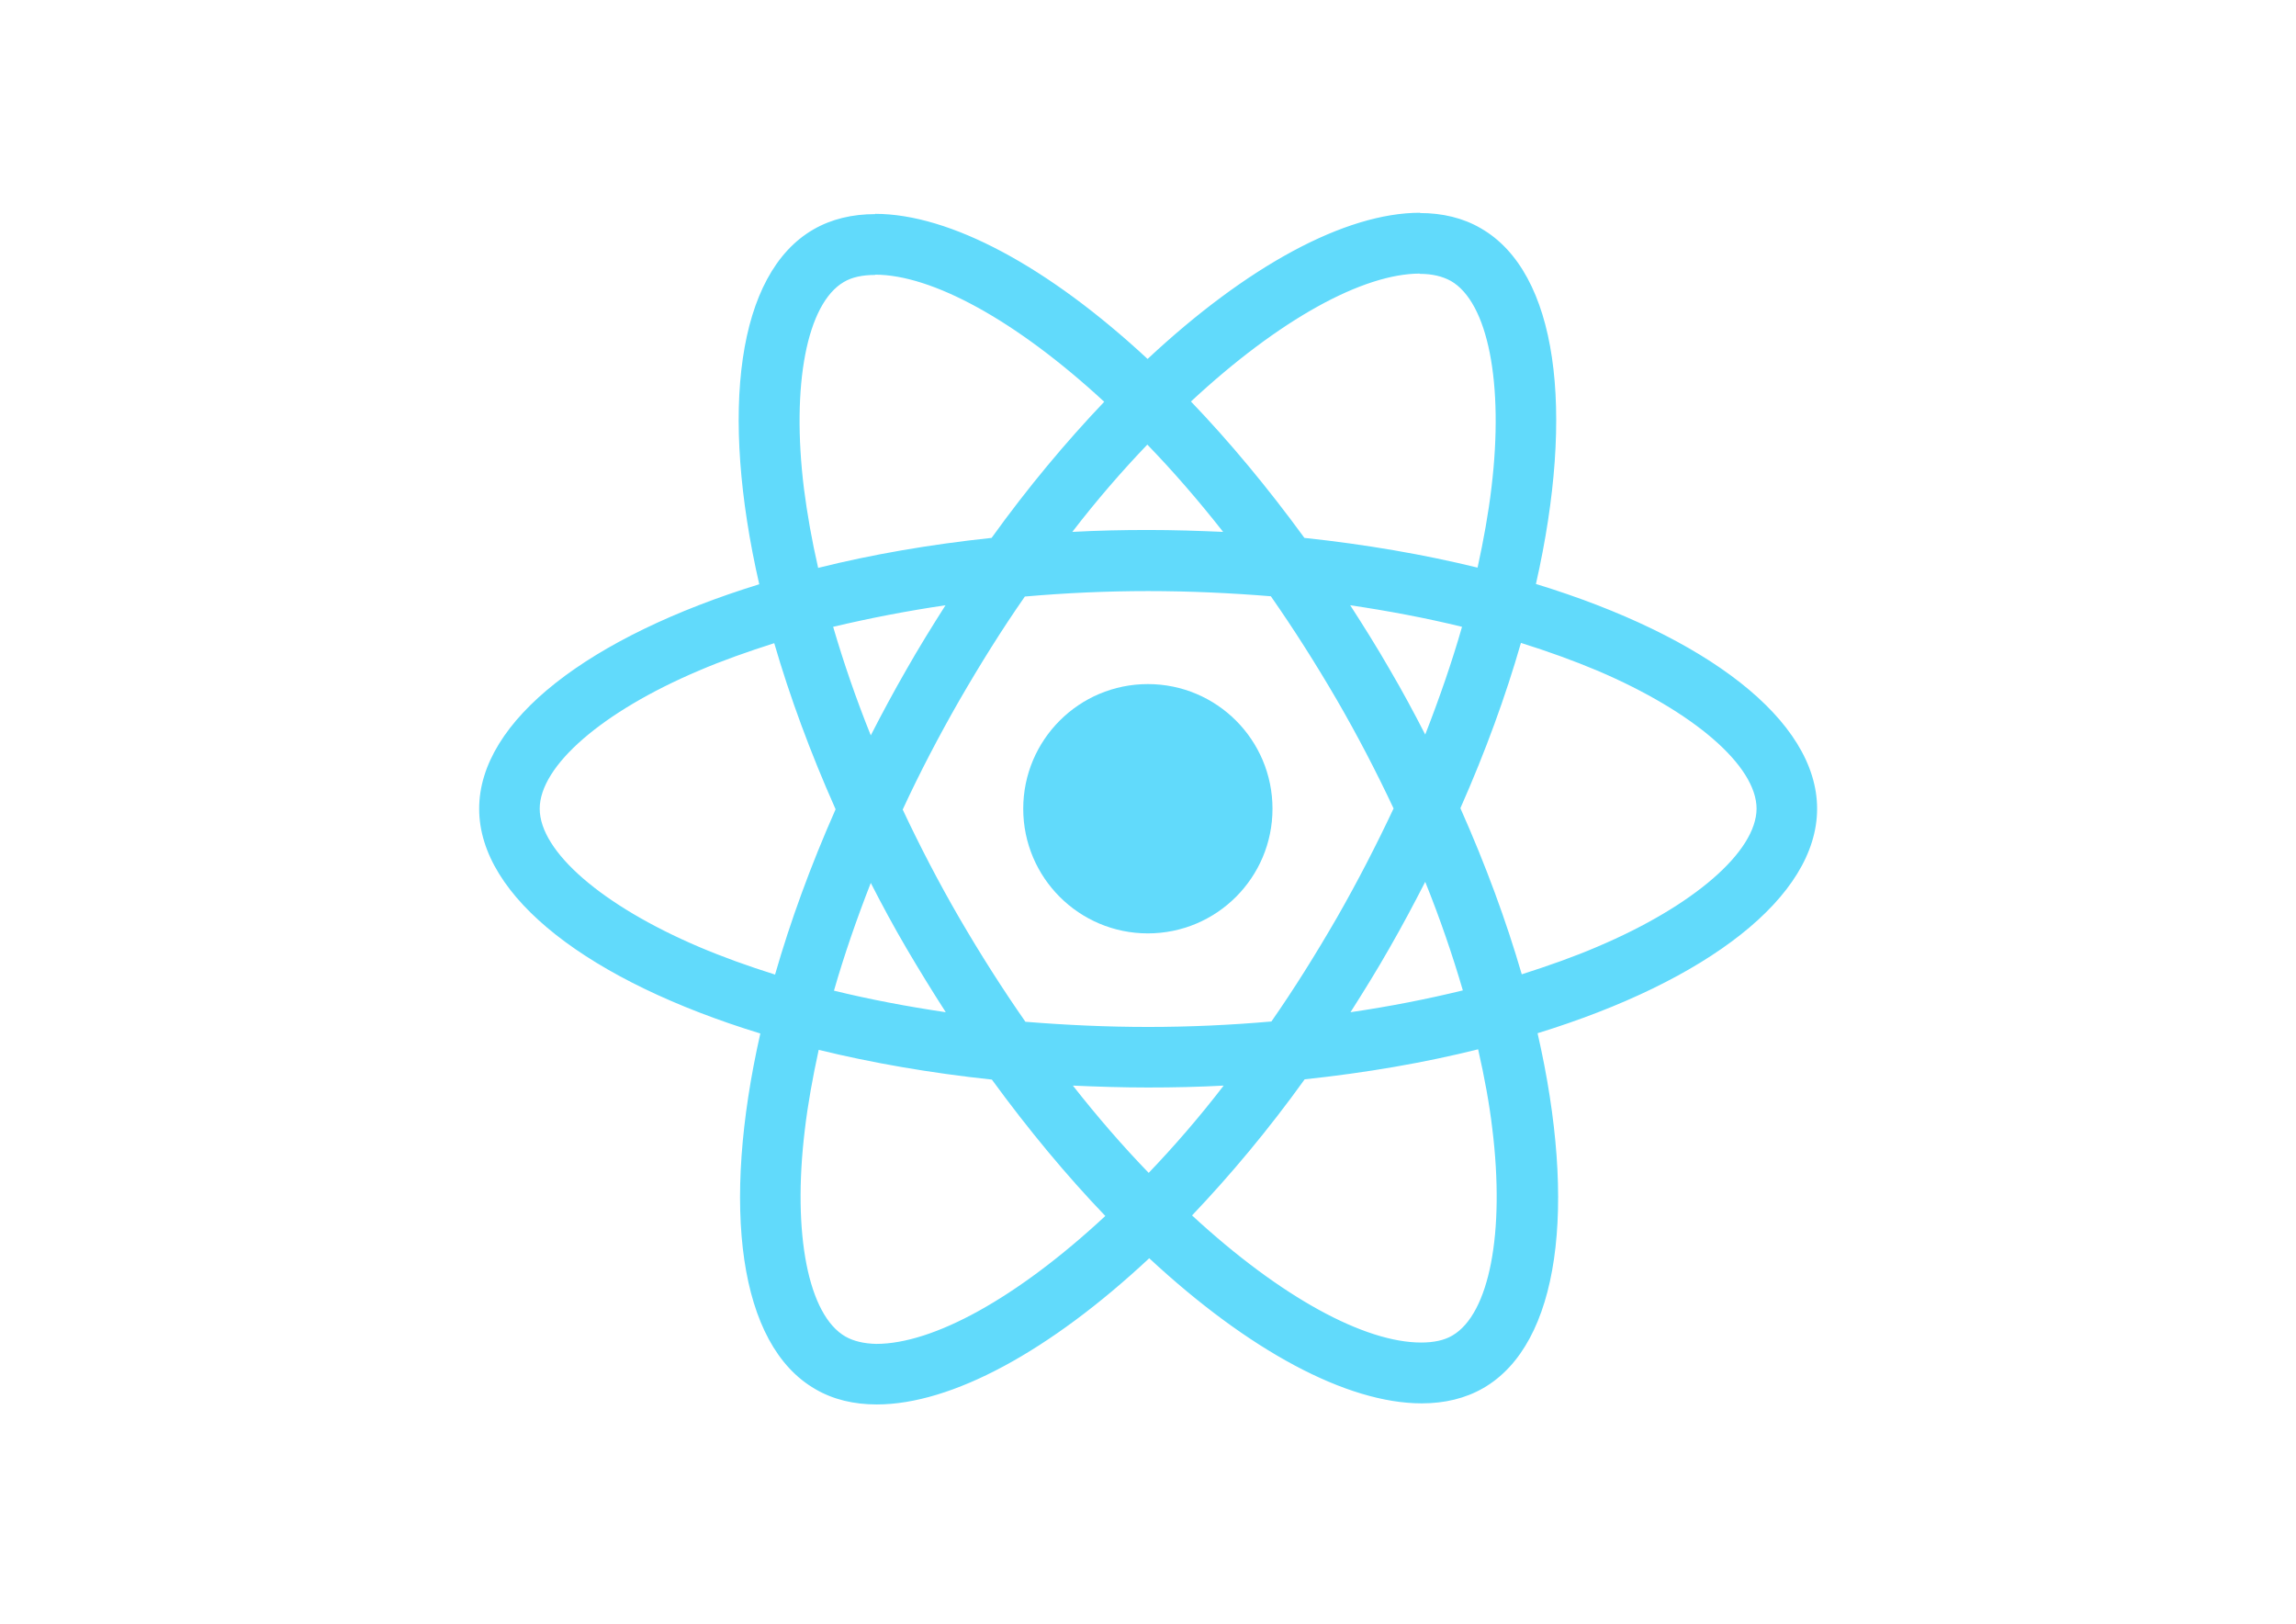
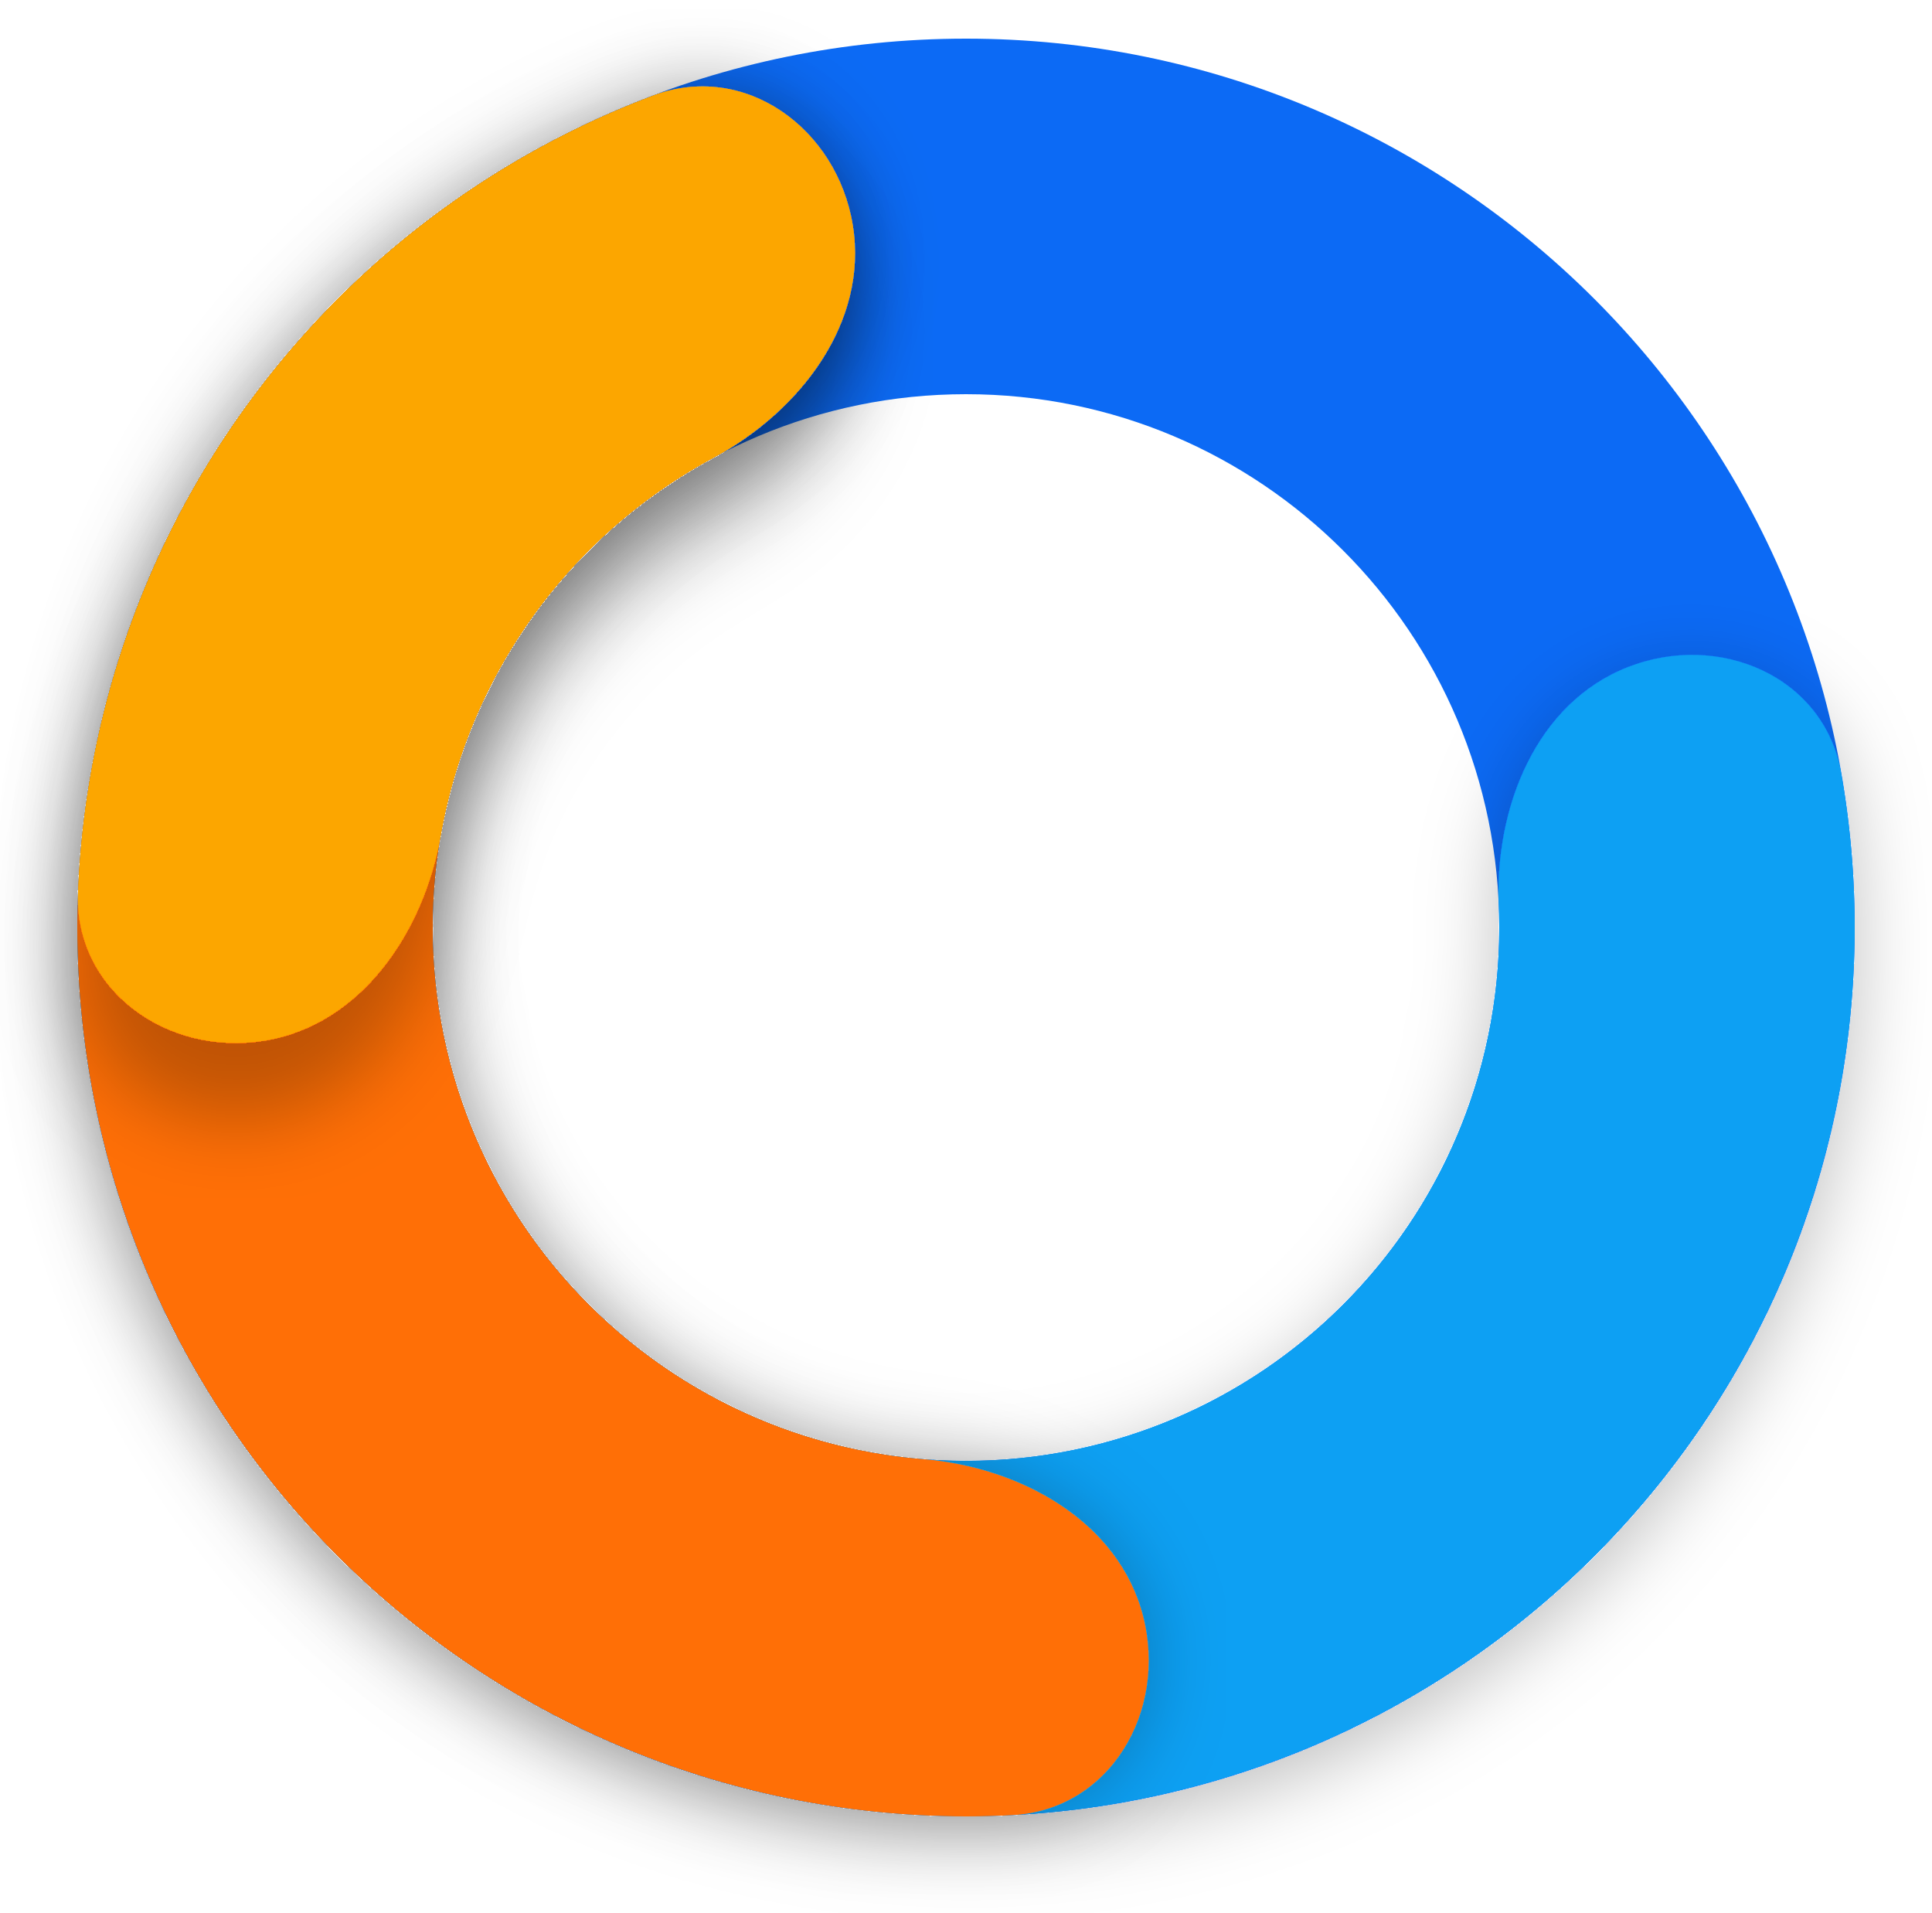
- <svg xmlns="http://www.w3.org/2000/svg" viewBox="0 0 841.9 595.3">
-   <g fill="#61DAFB">
-     <path d="M666.3 296.5c0-32.5-40.7-63.3-103.1-82.4 14.4-63.6 8-114.2-20.2-130.4-6.5-3.8-14.1-5.6-22.4-5.6v22.3c4.6 0 8.3.9 11.4 2.6 13.6 7.8 19.5 37.5 14.9 75.7-1.1 9.4-2.9 19.3-5.1 29.4-19.6-4.8-41-8.5-63.5-10.9-13.5-18.5-27.5-35.3-41.6-50 32.6-30.3 63.2-46.9 84-46.9V78c-27.5 0-63.5 19.6-99.9 53.6-36.4-33.8-72.4-53.2-99.9-53.2v22.3c20.7 0 51.4 16.5 84 46.6-14 14.7-28 31.4-41.3 49.9-22.6 2.4-44 6.1-63.6 11-2.3-10-4-19.7-5.2-29-4.7-38.2 1.1-67.9 14.6-75.8 3-1.8 6.9-2.6 11.5-2.6V78.5c-8.4 0-16 1.8-22.6 5.6-28.1 16.2-34.4 66.7-19.9 130.1-62.2 19.2-102.7 49.9-102.7 82.3 0 32.5 40.7 63.3 103.1 82.4-14.4 63.6-8 114.2 20.2 130.4 6.5 3.8 14.1 5.6 22.5 5.6 27.5 0 63.5-19.6 99.9-53.6 36.4 33.8 72.4 53.2 99.9 53.2 8.4 0 16-1.8 22.6-5.6 28.1-16.2 34.4-66.7 19.9-130.1 62-19.1 102.5-49.9 102.5-82.3zm-130.2-66.7c-3.7 12.9-8.3 26.2-13.5 39.5-4.1-8-8.4-16-13.1-24-4.6-8-9.5-15.8-14.4-23.4 14.2 2.1 27.9 4.7 41 7.9zm-45.8 106.5c-7.8 13.5-15.8 26.3-24.1 38.2-14.9 1.3-30 2-45.2 2-15.1 0-30.2-.7-45-1.9-8.3-11.9-16.4-24.6-24.2-38-7.6-13.1-14.5-26.4-20.8-39.8 6.2-13.4 13.2-26.8 20.7-39.9 7.8-13.5 15.8-26.3 24.1-38.2 14.9-1.3 30-2 45.2-2 15.1 0 30.2.7 45 1.9 8.3 11.9 16.4 24.6 24.2 38 7.6 13.1 14.5 26.4 20.8 39.8-6.3 13.4-13.2 26.8-20.7 39.9zm32.3-13c5.4 13.4 10 26.8 13.8 39.8-13.1 3.2-26.9 5.9-41.2 8 4.9-7.7 9.8-15.6 14.4-23.7 4.6-8 8.9-16.1 13-24.1zM421.2 430c-9.3-9.6-18.6-20.3-27.8-32 9 .4 18.2.7 27.5.7 9.4 0 18.7-.2 27.8-.7-9 11.7-18.3 22.4-27.5 32zm-74.4-58.9c-14.2-2.1-27.9-4.7-41-7.9 3.7-12.9 8.3-26.2 13.5-39.5 4.1 8 8.4 16 13.1 24 4.7 8 9.5 15.8 14.4 23.4zM420.7 163c9.3 9.6 18.6 20.3 27.8 32-9-.4-18.2-.7-27.5-.7-9.4 0-18.7.2-27.8.7 9-11.7 18.3-22.4 27.5-32zm-74 58.9c-4.9 7.7-9.8 15.6-14.4 23.7-4.6 8-8.9 16-13 24-5.4-13.4-10-26.8-13.8-39.8 13.1-3.1 26.9-5.8 41.2-7.9zm-90.5 125.2c-35.4-15.1-58.3-34.9-58.3-50.6 0-15.7 22.9-35.6 58.3-50.6 8.6-3.7 18-7 27.7-10.1 5.7 19.6 13.2 40 22.5 60.9-9.2 20.8-16.6 41.1-22.2 60.6-9.9-3.1-19.3-6.5-28-10.2zM310 490c-13.6-7.8-19.5-37.5-14.9-75.7 1.1-9.4 2.9-19.3 5.1-29.4 19.6 4.8 41 8.5 63.5 10.9 13.5 18.5 27.5 35.3 41.6 50-32.6 30.3-63.2 46.9-84 46.9-4.5-.1-8.3-1-11.3-2.7zm237.2-76.2c4.7 38.2-1.1 67.9-14.6 75.8-3 1.8-6.9 2.6-11.5 2.6-20.7 0-51.4-16.5-84-46.6 14-14.7 28-31.4 41.3-49.9 22.6-2.4 44-6.1 63.6-11 2.3 10.1 4.1 19.8 5.2 29.1zm38.5-66.7c-8.6 3.7-18 7-27.7 10.1-5.7-19.6-13.2-40-22.5-60.9 9.2-20.8 16.6-41.1 22.2-60.6 9.9 3.1 19.3 6.5 28.1 10.2 35.4 15.1 58.3 34.9 58.3 50.6-.1 15.7-23 35.6-58.4 50.6zM320.8 78.4z" />
-     <circle cx="420.9" cy="296.5" r="45.7" />
-     <path d="M520.5 78.1z" />
+ <svg xmlns="http://www.w3.org/2000/svg" width="100" height="99" viewBox="0 0 100 99" fill="none">
+   <path d="M96 48C96 73.405 75.405 94 50 94C24.595 94 4 73.405 4 48C4 22.595 24.595 2 50 2C75.405 2 96 22.595 96 48ZM22.4 48C22.4 63.243 34.757 75.6 50 75.6C65.243 75.6 77.6 63.243 77.6 48C77.6 32.757 65.243 20.4 50 20.4C34.757 20.4 22.4 32.757 22.4 48Z" fill="#0C6AF5" />
+   <g filter="url(#filter0_d_73_11)">
+     <path d="M44.141 11.669C43.332 6.653 38.555 3.158 33.799 4.947C27.84 7.19 22.379 10.657 17.786 15.163C10.991 21.829 6.431 30.439 4.736 39.806C3.04 49.173 4.292 58.836 8.32 67.461C12.347 76.087 18.951 83.25 27.221 87.964C35.491 92.678 45.02 94.71 54.494 93.78C63.968 92.85 72.919 89.004 80.115 82.772C87.311 76.54 92.396 68.229 94.669 58.985C96.206 52.737 96.406 46.271 95.299 40.001C94.416 34.998 88.974 32.669 84.246 34.529C79.517 36.389 77.366 41.78 77.576 46.857C77.684 49.443 77.427 52.047 76.802 54.591C75.438 60.137 72.386 65.124 68.069 68.863C63.752 72.602 58.381 74.91 52.696 75.468C47.012 76.026 41.295 74.807 36.333 71.978C31.37 69.15 27.408 64.852 24.992 59.677C22.575 54.502 21.824 48.704 22.841 43.084C23.859 37.464 26.595 32.297 30.672 28.298C32.542 26.463 34.652 24.916 36.932 23.69C41.407 21.284 44.95 16.686 44.141 11.669Z" fill="#0DA0F3" />
  </g>
+   <g filter="url(#filter1_d_73_11)">
+     <path d="M44.141 11.669C43.332 6.653 38.555 3.158 33.8 4.947C30.874 6.048 28.061 7.447 25.406 9.126C20.151 12.451 15.625 16.807 12.1 21.93C8.576 27.054 6.127 32.839 4.902 38.936C3.677 45.032 3.7 51.314 4.971 57.402C6.242 63.489 8.734 69.255 12.297 74.353C15.859 79.45 20.418 83.771 25.698 87.057C30.978 90.342 36.869 92.523 43.016 93.467C46.121 93.944 49.259 94.1 52.38 93.938C57.454 93.675 60.433 88.561 59.167 83.64C57.902 78.719 52.815 75.922 47.751 75.508C47.102 75.455 46.455 75.379 45.809 75.28C42.122 74.713 38.587 73.405 35.419 71.434C32.251 69.463 29.515 66.87 27.378 63.812C25.24 60.753 23.745 57.293 22.983 53.641C22.22 49.989 22.206 46.219 22.941 42.561C23.676 38.903 25.146 35.432 27.26 32.358C29.375 29.284 32.091 26.671 35.244 24.676C35.795 24.327 36.359 23.998 36.932 23.69C41.407 21.284 44.95 16.686 44.141 11.669Z" fill="#FF6F06" />
+   </g>
+   <g filter="url(#filter2_d_73_11)">
+     <path d="M44.141 11.669C43.332 6.653 38.555 3.158 33.8 4.947C31.039 5.986 28.377 7.291 25.854 8.847C20.713 12.017 16.246 16.17 12.709 21.067C9.172 25.964 6.634 31.51 5.241 37.388C4.557 40.272 4.155 43.209 4.037 46.156C3.833 51.233 8.653 54.668 13.669 53.859C18.686 53.05 21.937 48.242 22.814 43.237C22.908 42.7 23.018 42.165 23.145 41.633C23.981 38.106 25.503 34.779 27.625 31.84C29.747 28.902 32.428 26.41 35.513 24.508C35.978 24.221 36.451 23.948 36.932 23.69C41.407 21.284 44.95 16.686 44.141 11.669Z" fill="#FCA600" />
+   </g>
+   <defs>
+     <filter id="filter0_d_73_11" x="-3.05176e-05" y="1.473" width="100" height="97.527" filterUnits="userSpaceOnUse" color-interpolation-filters="sRGB">
+       <feFlood flood-opacity="0" result="BackgroundImageFix" />
+       <feColorMatrix in="SourceAlpha" type="matrix" values="0 0 0 0 0 0 0 0 0 0 0 0 0 0 0 0 0 0 127 0" result="hardAlpha" />
+       <feOffset dy="1" />
+       <feGaussianBlur stdDeviation="2" />
+       <feComposite in2="hardAlpha" operator="out" />
+       <feColorMatrix type="matrix" values="0 0 0 0 0 0 0 0 0 0 0 0 0 0 0 0 0 0 0.25 0" />
+       <feBlend mode="normal" in2="BackgroundImageFix" result="effect1_dropShadow_73_11" />
+       <feBlend mode="normal" in="SourceGraphic" in2="effect1_dropShadow_73_11" result="shape" />
+     </filter>
+     <filter id="filter1_d_73_11" x="0" y="0.473" width="63.458" height="97.527" filterUnits="userSpaceOnUse" color-interpolation-filters="sRGB">
+       <feFlood flood-opacity="0" result="BackgroundImageFix" />
+       <feColorMatrix in="SourceAlpha" type="matrix" values="0 0 0 0 0 0 0 0 0 0 0 0 0 0 0 0 0 0 127 0" result="hardAlpha" />
+       <feOffset />
+       <feGaussianBlur stdDeviation="2" />
+       <feComposite in2="hardAlpha" operator="out" />
+       <feColorMatrix type="matrix" values="0 0 0 0 0 0 0 0 0 0 0 0 0 0 0 0 0 0 0.25 0" />
+       <feBlend mode="normal" in2="BackgroundImageFix" result="effect1_dropShadow_73_11" />
+       <feBlend mode="normal" in="SourceGraphic" in2="effect1_dropShadow_73_11" result="shape" />
+     </filter>
+     <filter id="filter2_d_73_11" x="0.031" y="4.473" width="48.226" height="57.505" filterUnits="userSpaceOnUse" color-interpolation-filters="sRGB">
+       <feFlood flood-opacity="0" result="BackgroundImageFix" />
+       <feColorMatrix in="SourceAlpha" type="matrix" values="0 0 0 0 0 0 0 0 0 0 0 0 0 0 0 0 0 0 127 0" result="hardAlpha" />
+       <feOffset dy="4" />
+       <feGaussianBlur stdDeviation="2" />
+       <feComposite in2="hardAlpha" operator="out" />
+       <feColorMatrix type="matrix" values="0 0 0 0 0 0 0 0 0 0 0 0 0 0 0 0 0 0 0.25 0" />
+       <feBlend mode="normal" in2="BackgroundImageFix" result="effect1_dropShadow_73_11" />
+       <feBlend mode="normal" in="SourceGraphic" in2="effect1_dropShadow_73_11" result="shape" />
+     </filter>
+   </defs>
</svg>
